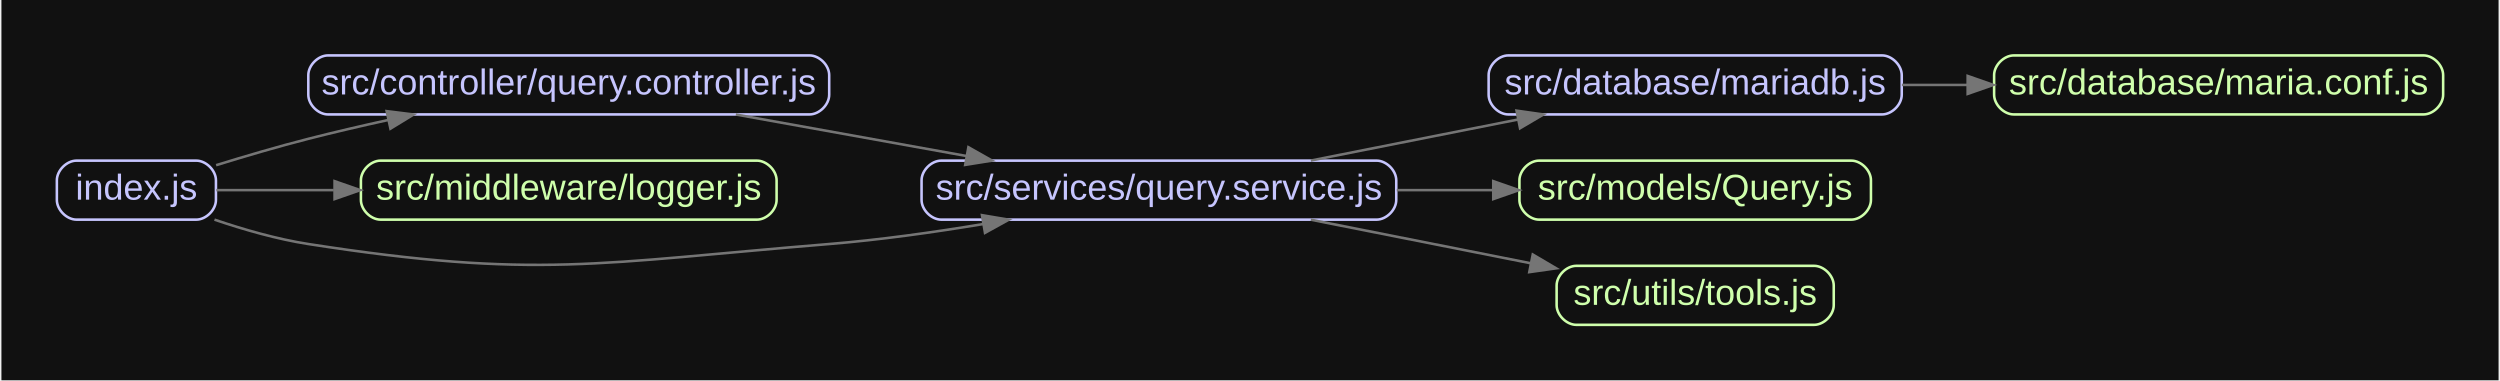
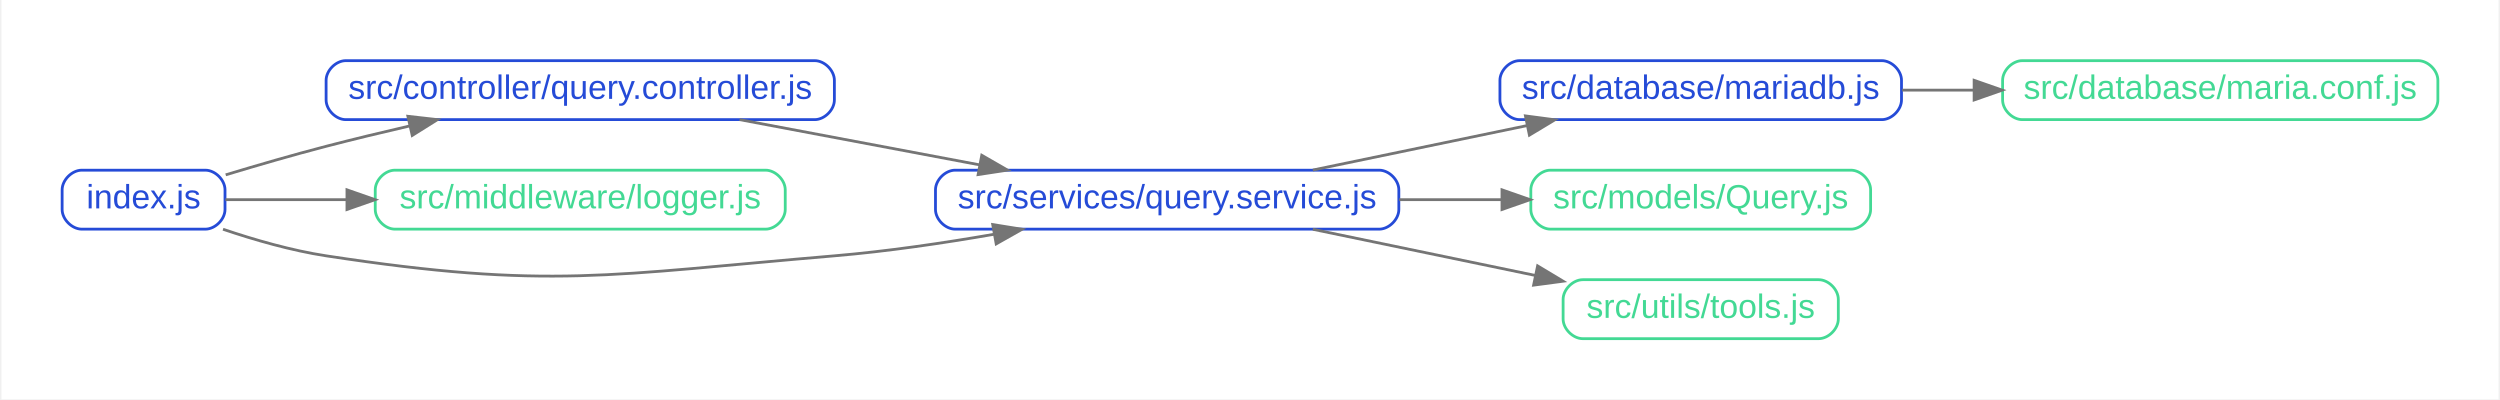
- <svg xmlns="http://www.w3.org/2000/svg" width="973pt" height="148pt" viewBox="0.00 0.00 973.20 148.20">
-   <g id="graph0" class="graph" transform="scale(1 1) rotate(0) translate(21.6 126.6)">
-     <polygon fill="#111111" stroke="transparent" points="-21.6,21.6 -21.6,-126.6 951.6,-126.6 951.6,21.6 -21.6,21.6" />
+ <svg xmlns="http://www.w3.org/2000/svg" width="889pt" height="142pt" viewBox="0.00 0.00 889.20 142.20">
+   <g id="graph0" class="graph" transform="scale(1 1) rotate(0) translate(21.6 120.6)">
+     <polygon fill="#ffffff" stroke="transparent" points="-21.6,21.6 -21.6,-120.6 867.6,-120.6 867.6,21.6 -21.6,21.6" />
    <g id="node1" class="node">
-       <path fill="none" stroke="#c6c5fe" d="M54.33,-64C54.33,-64 7.67,-64 7.67,-64 3.83,-64 0,-60.17 0,-56.33 0,-56.33 0,-48.67 0,-48.67 0,-44.83 3.83,-41 7.67,-41 7.67,-41 54.33,-41 54.33,-41 58.17,-41 62,-44.83 62,-48.67 62,-48.67 62,-56.33 62,-56.33 62,-60.17 58.17,-64 54.33,-64" />
-       <text text-anchor="middle" x="31" y="-48.8" font-family="Arial" font-size="14.00" fill="#c6c5fe">index.js</text>
+       <path fill="none" stroke="#254bd7" d="M51,-60C51,-60 7,-60 7,-60 3.5,-60 0,-56.5 0,-53 0,-53 0,-46 0,-46 0,-42.5 3.5,-39 7,-39 7,-39 51,-39 51,-39 54.5,-39 58,-42.5 58,-46 58,-46 58,-53 58,-53 58,-56.5 54.5,-60 51,-60" />
+       <text text-anchor="middle" x="29" y="-46.4" font-family="Arial" font-size="12.00" fill="#254bd7">index.js</text>
    </g>
    <g id="node2" class="node">
-       <path fill="none" stroke="#c6c5fe" d="M293.33,-105C293.33,-105 105.67,-105 105.67,-105 101.83,-105 98,-101.17 98,-97.33 98,-97.33 98,-89.67 98,-89.67 98,-85.83 101.83,-82 105.67,-82 105.67,-82 293.33,-82 293.33,-82 297.17,-82 301,-85.83 301,-89.67 301,-89.67 301,-97.33 301,-97.33 301,-101.17 297.17,-105 293.33,-105" />
-       <text text-anchor="middle" x="199.5" y="-89.8" font-family="Arial" font-size="14.00" fill="#c6c5fe">src/controller/query.controller.js</text>
+       <path fill="none" stroke="#254bd7" d="M268,-99C268,-99 101,-99 101,-99 97.5,-99 94,-95.5 94,-92 94,-92 94,-85 94,-85 94,-81.5 97.5,-78 101,-78 101,-78 268,-78 268,-78 271.5,-78 275,-81.5 275,-85 275,-85 275,-92 275,-92 275,-95.5 271.5,-99 268,-99" />
+       <text text-anchor="middle" x="184.5" y="-85.4" font-family="Arial" font-size="12.00" fill="#254bd7">src/controller/query.controller.js</text>
    </g>
    <g id="edge1" class="edge">
-       <path fill="none" stroke="#757575" d="M62.07,-62.22C73.29,-65.69 86.17,-69.48 98,-72.5 108.01,-75.06 118.64,-77.53 129.1,-79.83" />
-       <polygon fill="#757575" stroke="#757575" points="128.53,-83.29 139.05,-81.98 130.01,-76.45 128.53,-83.29" />
+       <path fill="none" stroke="#757575" d="M58.24,-58.34C69.34,-61.69 82.22,-65.44 94,-68.5 103.59,-70.99 113.81,-73.46 123.79,-75.76" />
+       <polygon fill="#757575" stroke="#757575" points="123.12,-79.19 133.65,-78 124.67,-72.37 123.12,-79.19" />
    </g>
    <g id="node3" class="node">
-       <path fill="none" stroke="#cfffac" d="M272.83,-64C272.83,-64 126.17,-64 126.17,-64 122.33,-64 118.5,-60.17 118.5,-56.33 118.5,-56.33 118.5,-48.67 118.5,-48.67 118.5,-44.83 122.33,-41 126.17,-41 126.17,-41 272.83,-41 272.83,-41 276.67,-41 280.5,-44.83 280.5,-48.67 280.5,-48.67 280.5,-56.33 280.5,-56.33 280.5,-60.17 276.67,-64 272.83,-64" />
-       <text text-anchor="middle" x="199.5" y="-48.8" font-family="Arial" font-size="14.00" fill="#cfffac">src/middleware/logger.js</text>
+       <path fill="none" stroke="#43d994" d="M250.5,-60C250.5,-60 118.5,-60 118.5,-60 115,-60 111.5,-56.5 111.5,-53 111.5,-53 111.5,-46 111.5,-46 111.5,-42.5 115,-39 118.5,-39 118.5,-39 250.5,-39 250.5,-39 254,-39 257.5,-42.5 257.5,-46 257.5,-46 257.5,-53 257.5,-53 257.5,-56.5 254,-60 250.5,-60" />
+       <text text-anchor="middle" x="184.5" y="-46.4" font-family="Arial" font-size="12.00" fill="#43d994">src/middleware/logger.js</text>
    </g>
    <g id="edge2" class="edge">
-       <path fill="none" stroke="#757575" d="M62.15,-52.5C75.27,-52.5 91.4,-52.5 107.92,-52.5" />
-       <polygon fill="#757575" stroke="#757575" points="108.23,-56 118.23,-52.5 108.23,-49 108.23,-56" />
+       <path fill="none" stroke="#757575" d="M58.15,-49.5C70.51,-49.5 85.72,-49.5 101.23,-49.5" />
+       <polygon fill="#757575" stroke="#757575" points="101.43,-53 111.43,-49.5 101.43,-46 101.43,-53" />
    </g>
    <g id="node4" class="node">
-       <path fill="none" stroke="#c6c5fe" d="M514.33,-64C514.33,-64 344.67,-64 344.67,-64 340.83,-64 337,-60.17 337,-56.33 337,-56.33 337,-48.67 337,-48.67 337,-44.83 340.83,-41 344.67,-41 344.67,-41 514.33,-41 514.33,-41 518.17,-41 522,-44.83 522,-48.67 522,-48.67 522,-56.33 522,-56.33 522,-60.17 518.17,-64 514.33,-64" />
-       <text text-anchor="middle" x="429.5" y="-48.8" font-family="Arial" font-size="14.00" fill="#c6c5fe">src/services/query.service.js</text>
+       <path fill="none" stroke="#254bd7" d="M469,-60C469,-60 318,-60 318,-60 314.5,-60 311,-56.5 311,-53 311,-53 311,-46 311,-46 311,-42.5 314.5,-39 318,-39 318,-39 469,-39 469,-39 472.5,-39 476,-42.5 476,-46 476,-46 476,-53 476,-53 476,-56.5 472.5,-60 469,-60" />
+       <text text-anchor="middle" x="393.5" y="-46.4" font-family="Arial" font-size="12.00" fill="#254bd7">src/services/query.service.js</text>
    </g>
    <g id="edge3" class="edge">
-       <path fill="none" stroke="#757575" d="M61.43,-41C72.69,-37.17 85.76,-33.4 98,-31.5 187.15,-17.66 211.08,-24.14 301,-31.5 320.61,-33.1 341.75,-36.07 361.07,-39.29" />
-       <polygon fill="#757575" stroke="#757575" points="360.54,-42.75 370.99,-40.98 361.72,-35.85 360.54,-42.75" />
+       <path fill="none" stroke="#757575" d="M57.29,-38.97C68.49,-35.18 81.69,-31.38 94,-29.5 173.52,-17.36 194.84,-22.73 275,-29.5 293.62,-31.07 313.71,-34.02 331.94,-37.19" />
+       <polygon fill="#757575" stroke="#757575" points="331.38,-40.64 341.84,-38.96 332.62,-33.75 331.38,-40.64" />
    </g>
    <g id="edge4" class="edge">
-       <path fill="none" stroke="#757575" d="M264.62,-81.97C292.54,-76.95 325.44,-71.03 354.4,-65.82" />
-       <polygon fill="#757575" stroke="#757575" points="355.25,-69.23 364.47,-64.01 354.01,-62.34 355.25,-69.23" />
+       <path fill="none" stroke="#757575" d="M241.24,-78C267.59,-73.03 299.22,-67.08 326.72,-61.89" />
+       <polygon fill="#757575" stroke="#757575" points="327.48,-65.31 336.66,-60.02 326.18,-58.43 327.48,-65.31" />
    </g>
    <g id="node6" class="node">
-       <path fill="none" stroke="#c6c5fe" d="M711.33,-105C711.33,-105 565.67,-105 565.67,-105 561.83,-105 558,-101.17 558,-97.33 558,-97.33 558,-89.67 558,-89.67 558,-85.83 561.83,-82 565.67,-82 565.67,-82 711.33,-82 711.33,-82 715.17,-82 719,-85.83 719,-89.67 719,-89.67 719,-97.33 719,-97.33 719,-101.17 715.17,-105 711.33,-105" />
-       <text text-anchor="middle" x="638.5" y="-89.8" font-family="Arial" font-size="14.00" fill="#c6c5fe">src/database/mariadb.js</text>
+       <path fill="none" stroke="#254bd7" d="M648,-99C648,-99 519,-99 519,-99 515.5,-99 512,-95.5 512,-92 512,-92 512,-85 512,-85 512,-81.5 515.5,-78 519,-78 519,-78 648,-78 648,-78 651.5,-78 655,-81.5 655,-85 655,-85 655,-92 655,-92 655,-95.5 651.5,-99 648,-99" />
+       <text text-anchor="middle" x="583.5" y="-85.4" font-family="Arial" font-size="12.00" fill="#254bd7">src/database/mariadb.js</text>
    </g>
    <g id="edge6" class="edge">
-       <path fill="none" stroke="#757575" d="M488.71,-64.03C513.84,-69.01 543.41,-74.86 569.54,-80.04" />
-       <polygon fill="#757575" stroke="#757575" points="568.88,-83.48 579.37,-81.99 570.24,-76.61 568.88,-83.48" />
+       <path fill="none" stroke="#757575" d="M445.38,-60.05C468.89,-64.93 496.99,-70.76 521.62,-75.87" />
+       <polygon fill="#757575" stroke="#757575" points="521.08,-79.33 531.58,-77.94 522.5,-72.48 521.08,-79.33" />
    </g>
    <g id="node7" class="node">
-       <path fill="none" stroke="#cfffac" d="M699.33,-64C699.33,-64 577.67,-64 577.67,-64 573.83,-64 570,-60.17 570,-56.33 570,-56.33 570,-48.67 570,-48.67 570,-44.83 573.83,-41 577.67,-41 577.67,-41 699.33,-41 699.33,-41 703.17,-41 707,-44.83 707,-48.67 707,-48.67 707,-56.33 707,-56.33 707,-60.17 703.17,-64 699.33,-64" />
-       <text text-anchor="middle" x="638.5" y="-48.8" font-family="Arial" font-size="14.00" fill="#cfffac">src/models/Query.js</text>
+       <path fill="none" stroke="#43d994" d="M637,-60C637,-60 530,-60 530,-60 526.5,-60 523,-56.5 523,-53 523,-53 523,-46 523,-46 523,-42.5 526.5,-39 530,-39 530,-39 637,-39 637,-39 640.5,-39 644,-42.5 644,-46 644,-46 644,-53 644,-53 644,-56.5 640.5,-60 637,-60" />
+       <text text-anchor="middle" x="583.5" y="-46.4" font-family="Arial" font-size="12.00" fill="#43d994">src/models/Query.js</text>
    </g>
    <g id="edge7" class="edge">
-       <path fill="none" stroke="#757575" d="M522.2,-52.5C534.7,-52.5 547.44,-52.5 559.66,-52.5" />
-       <polygon fill="#757575" stroke="#757575" points="559.8,-56 569.8,-52.5 559.8,-49 559.8,-56" />
+       <path fill="none" stroke="#757575" d="M476.14,-49.5C488.25,-49.5 500.64,-49.5 512.48,-49.5" />
+       <polygon fill="#757575" stroke="#757575" points="512.73,-53 522.73,-49.5 512.73,-46 512.73,-53" />
    </g>
    <g id="node8" class="node">
-       <path fill="none" stroke="#cfffac" d="M684.83,-23C684.83,-23 592.17,-23 592.17,-23 588.33,-23 584.5,-19.17 584.5,-15.33 584.5,-15.33 584.5,-7.67 584.5,-7.67 584.5,-3.83 588.33,0 592.17,0 592.17,0 684.83,0 684.83,0 688.67,0 692.5,-3.83 692.5,-7.67 692.5,-7.67 692.5,-15.33 692.5,-15.33 692.5,-19.17 688.67,-23 684.83,-23" />
-       <text text-anchor="middle" x="638.5" y="-7.8" font-family="Arial" font-size="14.00" fill="#cfffac">src/utils/tools.js</text>
+       <path fill="none" stroke="#43d994" d="M625.5,-21C625.5,-21 541.5,-21 541.5,-21 538,-21 534.5,-17.5 534.5,-14 534.5,-14 534.5,-7 534.5,-7 534.5,-3.5 538,0 541.5,0 541.5,0 625.5,0 625.5,0 629,0 632.5,-3.5 632.5,-7 632.5,-7 632.5,-14 632.5,-14 632.5,-17.5 629,-21 625.5,-21" />
+       <text text-anchor="middle" x="583.5" y="-7.4" font-family="Arial" font-size="12.00" fill="#43d994">src/utils/tools.js</text>
    </g>
    <g id="edge8" class="edge">
-       <path fill="none" stroke="#757575" d="M488.71,-40.97C515.44,-35.68 547.2,-29.39 574.49,-23.98" />
-       <polygon fill="#757575" stroke="#757575" points="575.2,-27.41 584.33,-22.03 573.84,-20.54 575.2,-27.41" />
+       <path fill="none" stroke="#757575" d="M445.38,-38.95C469.86,-33.87 499.32,-27.76 524.65,-22.5" />
+       <polygon fill="#757575" stroke="#757575" points="525.42,-25.92 534.5,-20.46 523.99,-19.06 525.42,-25.92" />
    </g>
    <g id="node5" class="node">
-       <path fill="none" stroke="#cfffac" d="M922.33,-105C922.33,-105 762.67,-105 762.67,-105 758.83,-105 755,-101.17 755,-97.33 755,-97.33 755,-89.67 755,-89.67 755,-85.83 758.83,-82 762.67,-82 762.67,-82 922.33,-82 922.33,-82 926.17,-82 930,-85.83 930,-89.67 930,-89.67 930,-97.33 930,-97.33 930,-101.17 926.17,-105 922.33,-105" />
-       <text text-anchor="middle" x="842.5" y="-89.8" font-family="Arial" font-size="14.00" fill="#cfffac">src/database/maria.conf.js</text>
+       <path fill="none" stroke="#43d994" d="M839,-99C839,-99 698,-99 698,-99 694.5,-99 691,-95.5 691,-92 691,-92 691,-85 691,-85 691,-81.5 694.5,-78 698,-78 698,-78 839,-78 839,-78 842.5,-78 846,-81.5 846,-85 846,-85 846,-92 846,-92 846,-95.5 842.5,-99 839,-99" />
+       <text text-anchor="middle" x="768.5" y="-85.4" font-family="Arial" font-size="12.00" fill="#43d994">src/database/maria.conf.js</text>
    </g>
    <g id="edge5" class="edge">
-       <path fill="none" stroke="#757575" d="M719.05,-93.5C727.46,-93.5 736.08,-93.5 744.66,-93.5" />
-       <polygon fill="#757575" stroke="#757575" points="744.69,-97 754.69,-93.5 744.69,-90 744.69,-97" />
+       <path fill="none" stroke="#757575" d="M655.25,-88.5C663.64,-88.5 672.27,-88.5 680.84,-88.5" />
+       <polygon fill="#757575" stroke="#757575" points="680.86,-92 690.86,-88.5 680.86,-85 680.86,-92" />
    </g>
  </g>
</svg>
